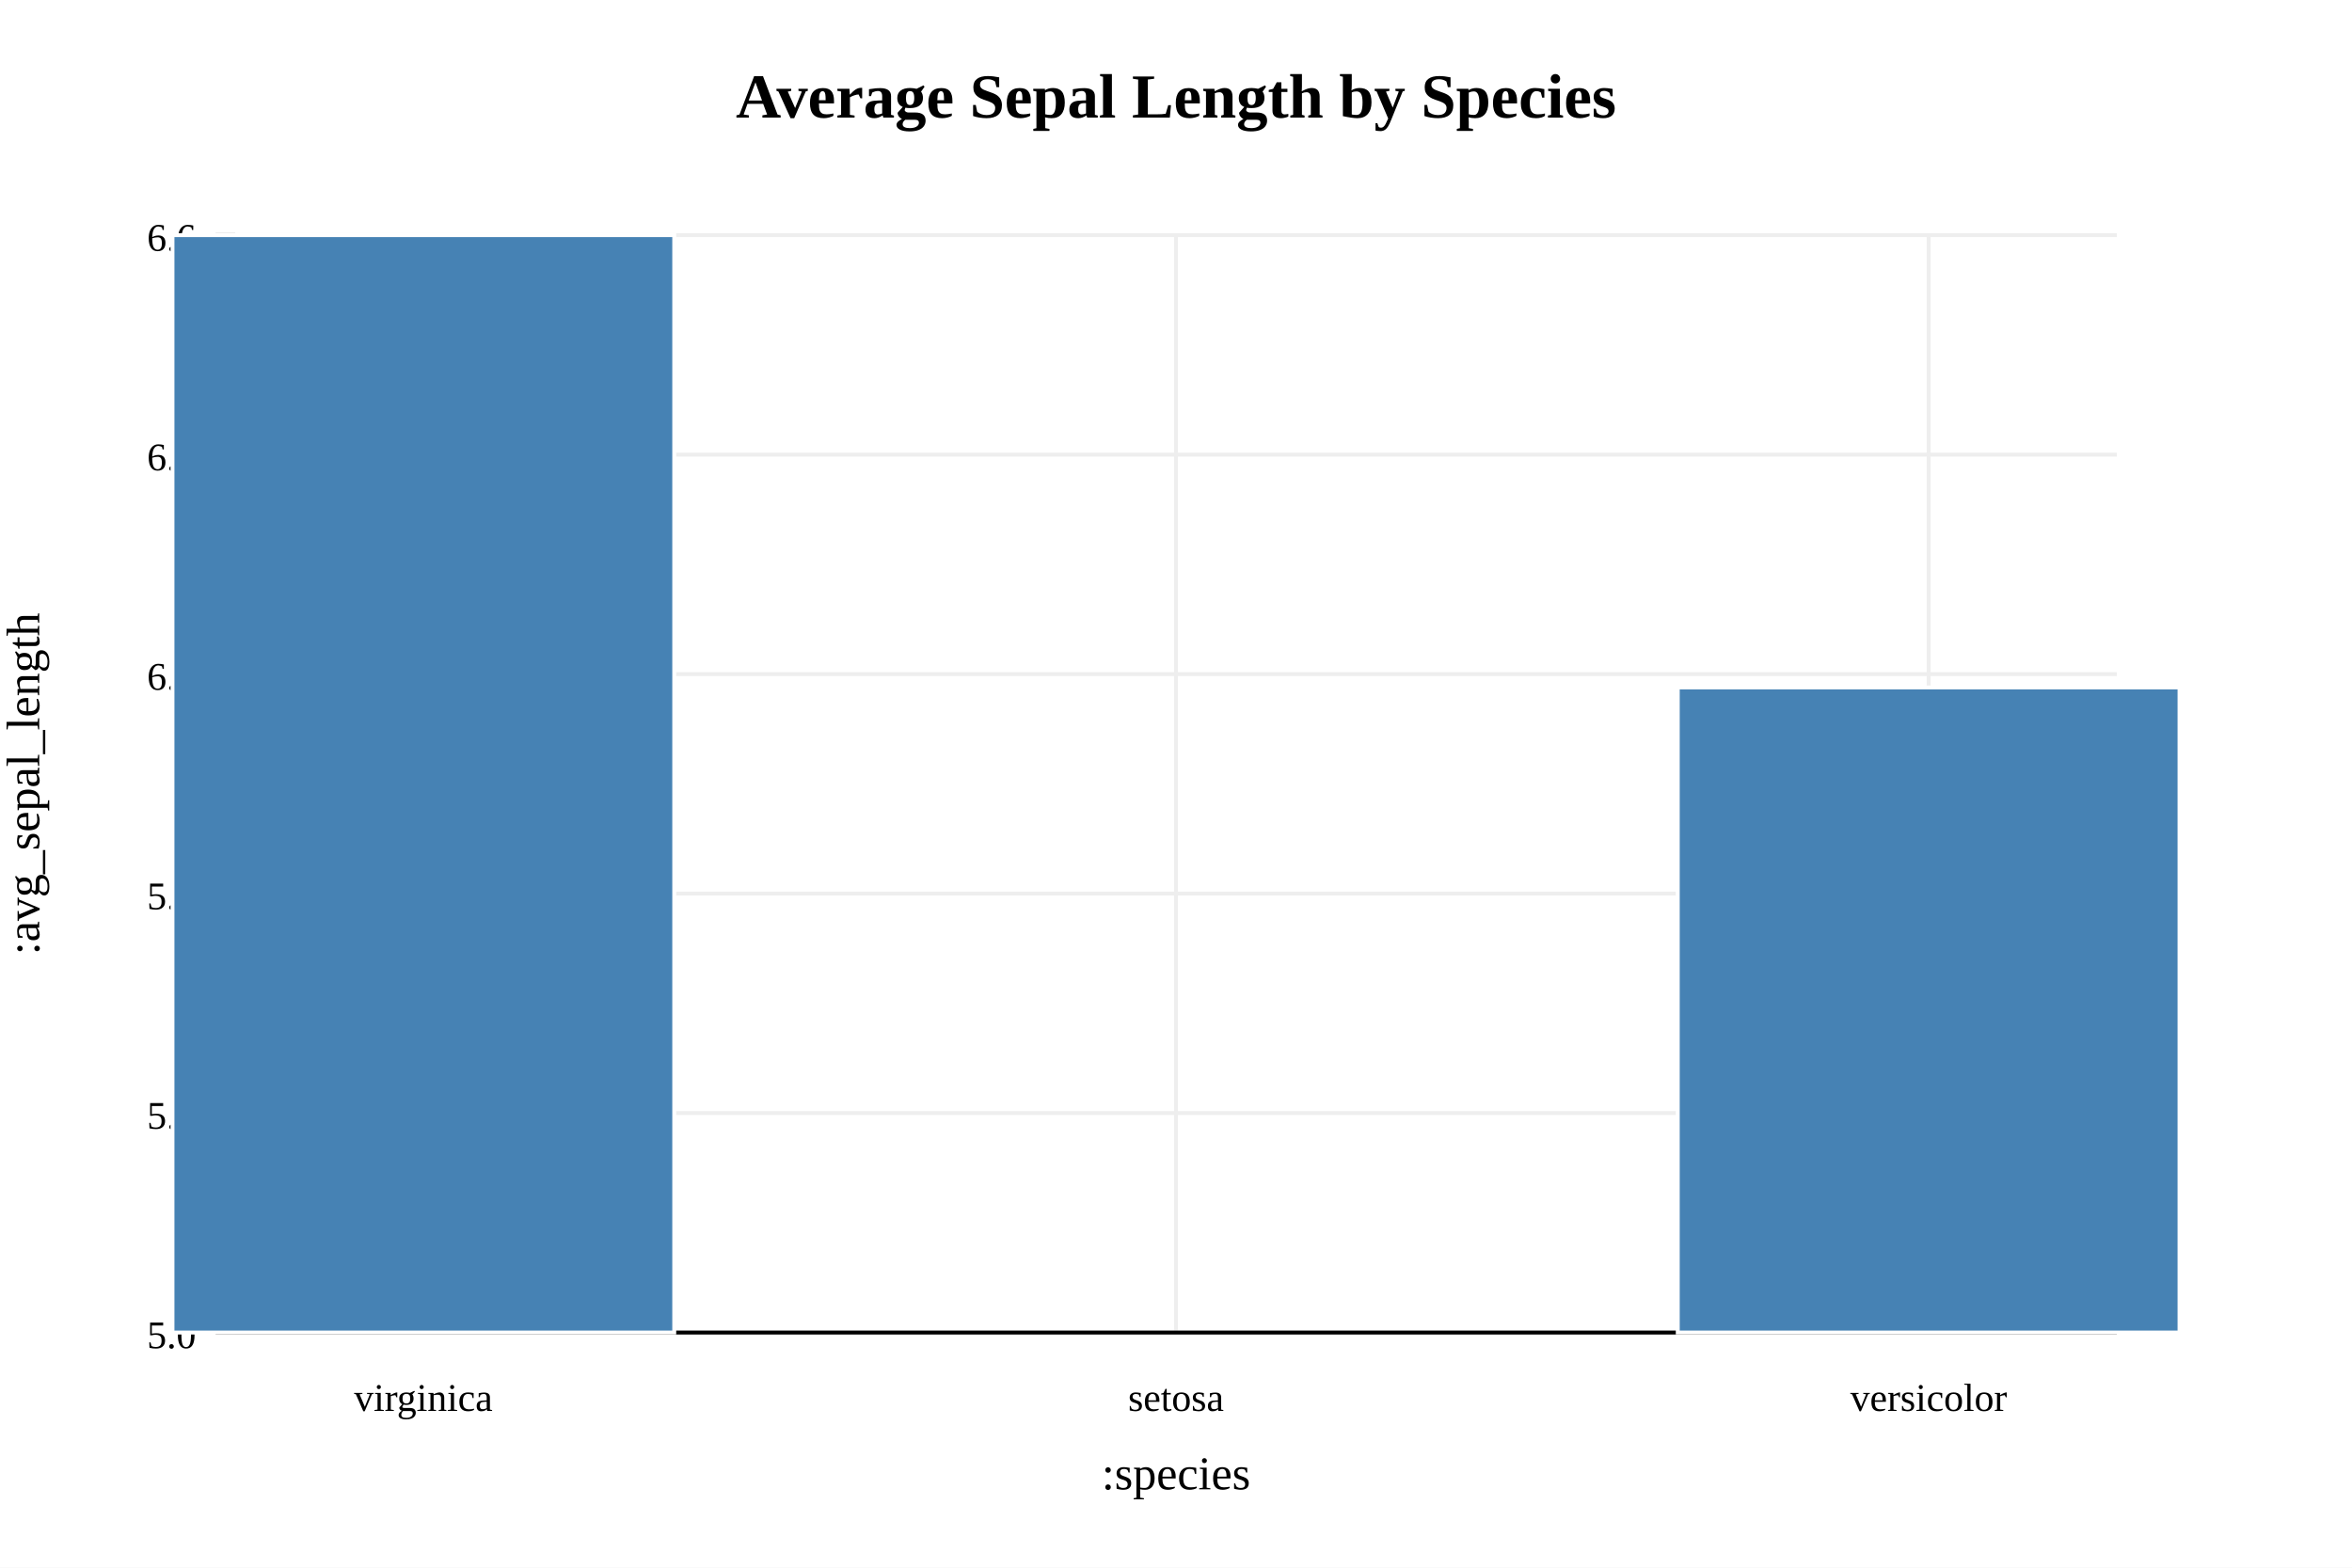
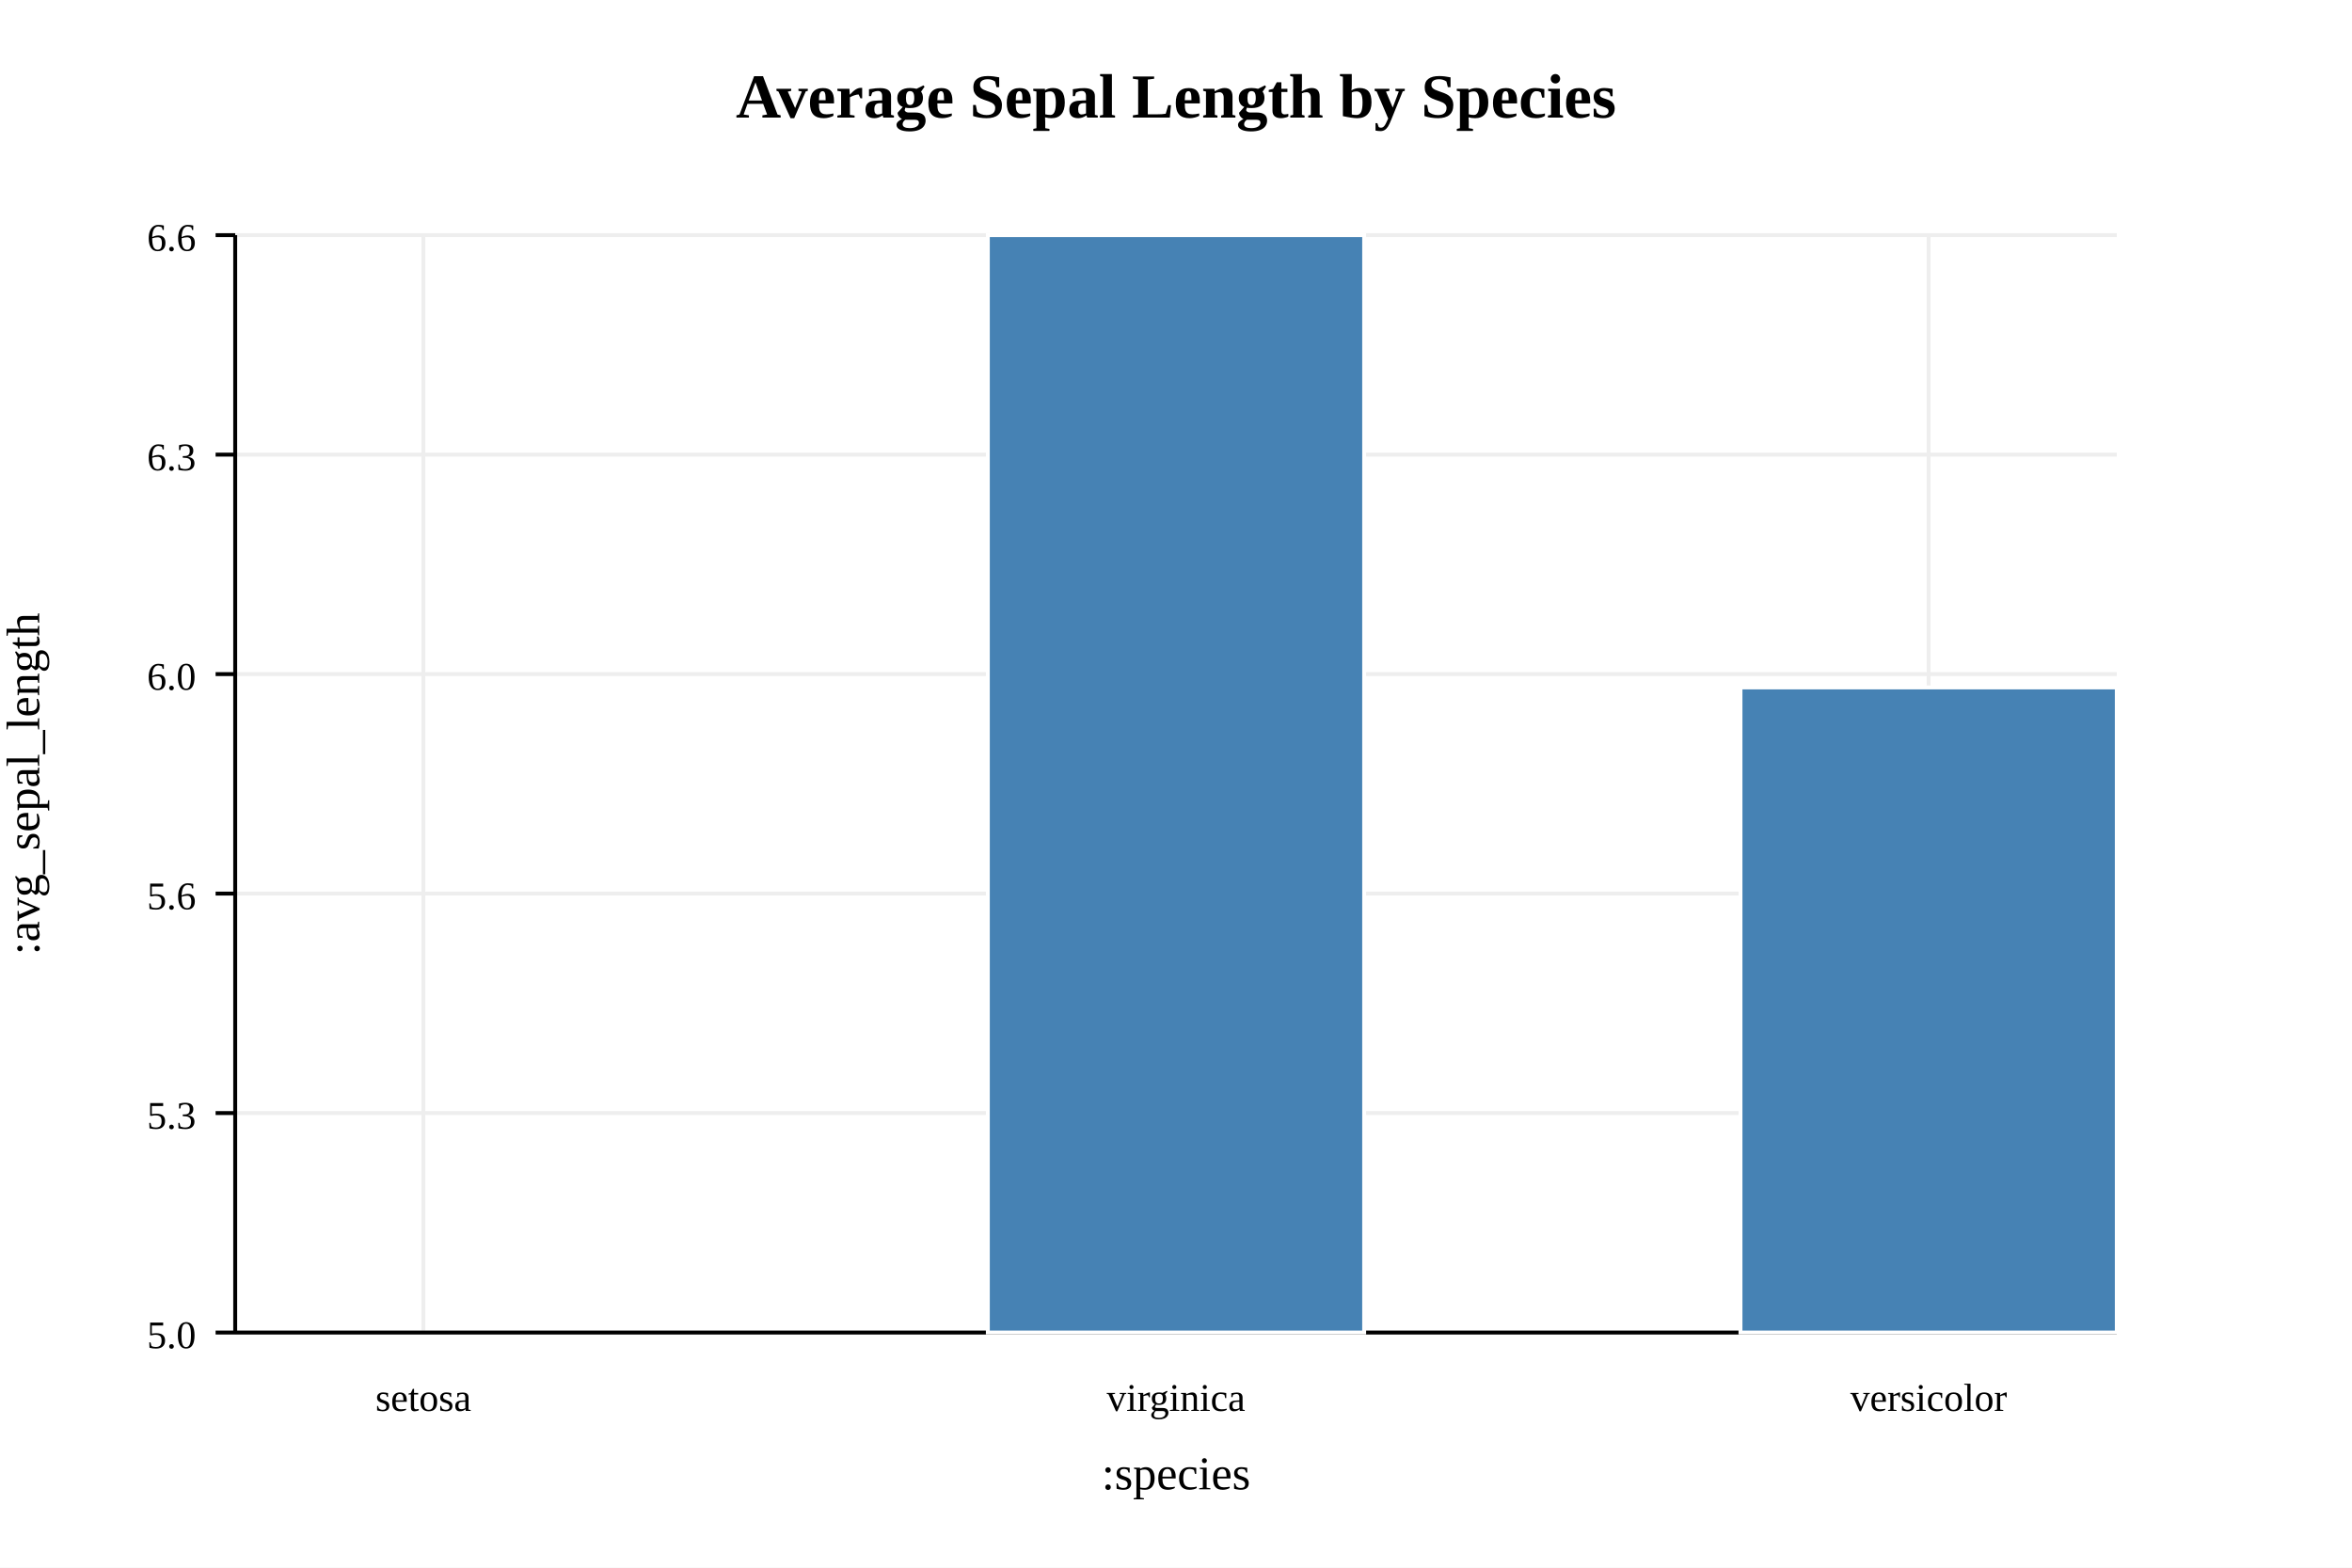
<svg xmlns="http://www.w3.org/2000/svg" width="600" height="400" version="1.1">
  <rect width="600" height="400" x="0" y="0" fill="#ffffff" />
  <line x1="60" x2="540" y1="340.0" y2="340.0" stroke-dasharray="none" stroke="#eeeeee" stroke-width="1" />
  <line x1="55" x2="60" y1="340.0" y2="340.0" stroke="#000000" stroke-width="1" />
  <text fill="#000000" font-size="10px" text-anchor="end" y="344.0" x="50"> 5.0</text>
  <line x1="60" x2="540" y1="284.0" y2="284.0" stroke-dasharray="none" stroke="#eeeeee" stroke-width="1" />
  <line x1="55" x2="60" y1="284.0" y2="284.0" stroke="#000000" stroke-width="1" />
  <text fill="#000000" font-size="10px" text-anchor="end" y="288.0" x="50"> 5.3</text>
  <line x1="60" x2="540" y1="228.0" y2="228.0" stroke-dasharray="none" stroke="#eeeeee" stroke-width="1" />
  <line x1="55" x2="60" y1="228.0" y2="228.0" stroke="#000000" stroke-width="1" />
  <text fill="#000000" font-size="10px" text-anchor="end" y="232.0" x="50"> 5.6</text>
  <line x1="60" x2="540" y1="172.0" y2="172.0" stroke-dasharray="none" stroke="#eeeeee" stroke-width="1" />
  <line x1="55" x2="60" y1="172.0" y2="172.0" stroke="#000000" stroke-width="1" />
  <text fill="#000000" font-size="10px" text-anchor="end" y="176.0" x="50"> 6.0</text>
  <line x1="60" x2="540" y1="116.0" y2="116.0" stroke-dasharray="none" stroke="#eeeeee" stroke-width="1" />
  <line x1="55" x2="60" y1="116.0" y2="116.0" stroke="#000000" stroke-width="1" />
  <text fill="#000000" font-size="10px" text-anchor="end" y="120.0" x="50"> 6.3</text>
  <line x1="60" x2="540" y1="60.0" y2="60.0" stroke-dasharray="none" stroke="#eeeeee" stroke-width="1" />
  <line x1="55" x2="60" y1="60.0" y2="60.0" stroke="#000000" stroke-width="1" />
  <text fill="#000000" font-size="10px" text-anchor="end" y="64.0" x="50"> 6.6</text>
  <line x1="108.0" x2="108.0" y1="60" y2="340" stroke-dasharray="none" stroke="#eeeeee" stroke-width="1" />
-   <text fill="#000000" font-size="10px" text-anchor="middle" y="360" x="108.0"> virginica</text>
+   <text fill="#000000" font-size="10px" text-anchor="middle" y="360" x="108.0"> setosa</text>
  <line x1="300.0" x2="300.0" y1="60" y2="340" stroke-dasharray="none" stroke="#eeeeee" stroke-width="1" />
-   <text fill="#000000" font-size="10px" text-anchor="middle" y="360" x="300.0"> setosa</text>
+   <text fill="#000000" font-size="10px" text-anchor="middle" y="360" x="300.0"> virginica</text>
  <line x1="492.0" x2="492.0" y1="60" y2="340" stroke-dasharray="none" stroke="#eeeeee" stroke-width="1" />
  <text fill="#000000" font-size="10px" text-anchor="middle" y="360" x="492.0"> versicolor</text>
  <line x1="60" x2="60" y1="60" y2="340" stroke="#000000" stroke-width="1" />
  <line x1="60" x2="540" y1="340" y2="340" stroke="#000000" stroke-width="1" />
  <text fill="#000000" font-size="12px" text-anchor="middle" y="380" x="300"> :species</text>
  <text transform="rotate(-90 10 200)" fill="#000000" font-size="12px" text-anchor="middle" y="200" x="10"> :avg_sepal_length</text>
-   <rect width="128.0" height="280.0" x="44.0" y="60.0" stroke="white" fill="steelblue" />
-   <rect width="128.0" height="0.0" x="236.0" y="340.0" stroke="white" fill="steelblue" />
-   <rect width="128.0" height="164.602" x="428.0" y="175.398" stroke="white" fill="steelblue" />
+   <rect width="96.0" height="0.0" x="60.0" y="340.0" stroke="white" fill="steelblue" />
+   <rect width="96.0" height="280.0" x="252.0" y="60.0" stroke="white" fill="steelblue" />
+   <rect width="96.0" height="164.602" x="444.0" y="175.398" stroke="white" fill="steelblue" />
  <text font-weight="bold" fill="#000000" font-size="16px" text-anchor="middle" y="30" x="300"> Average Sepal Length by Species</text>
</svg>
